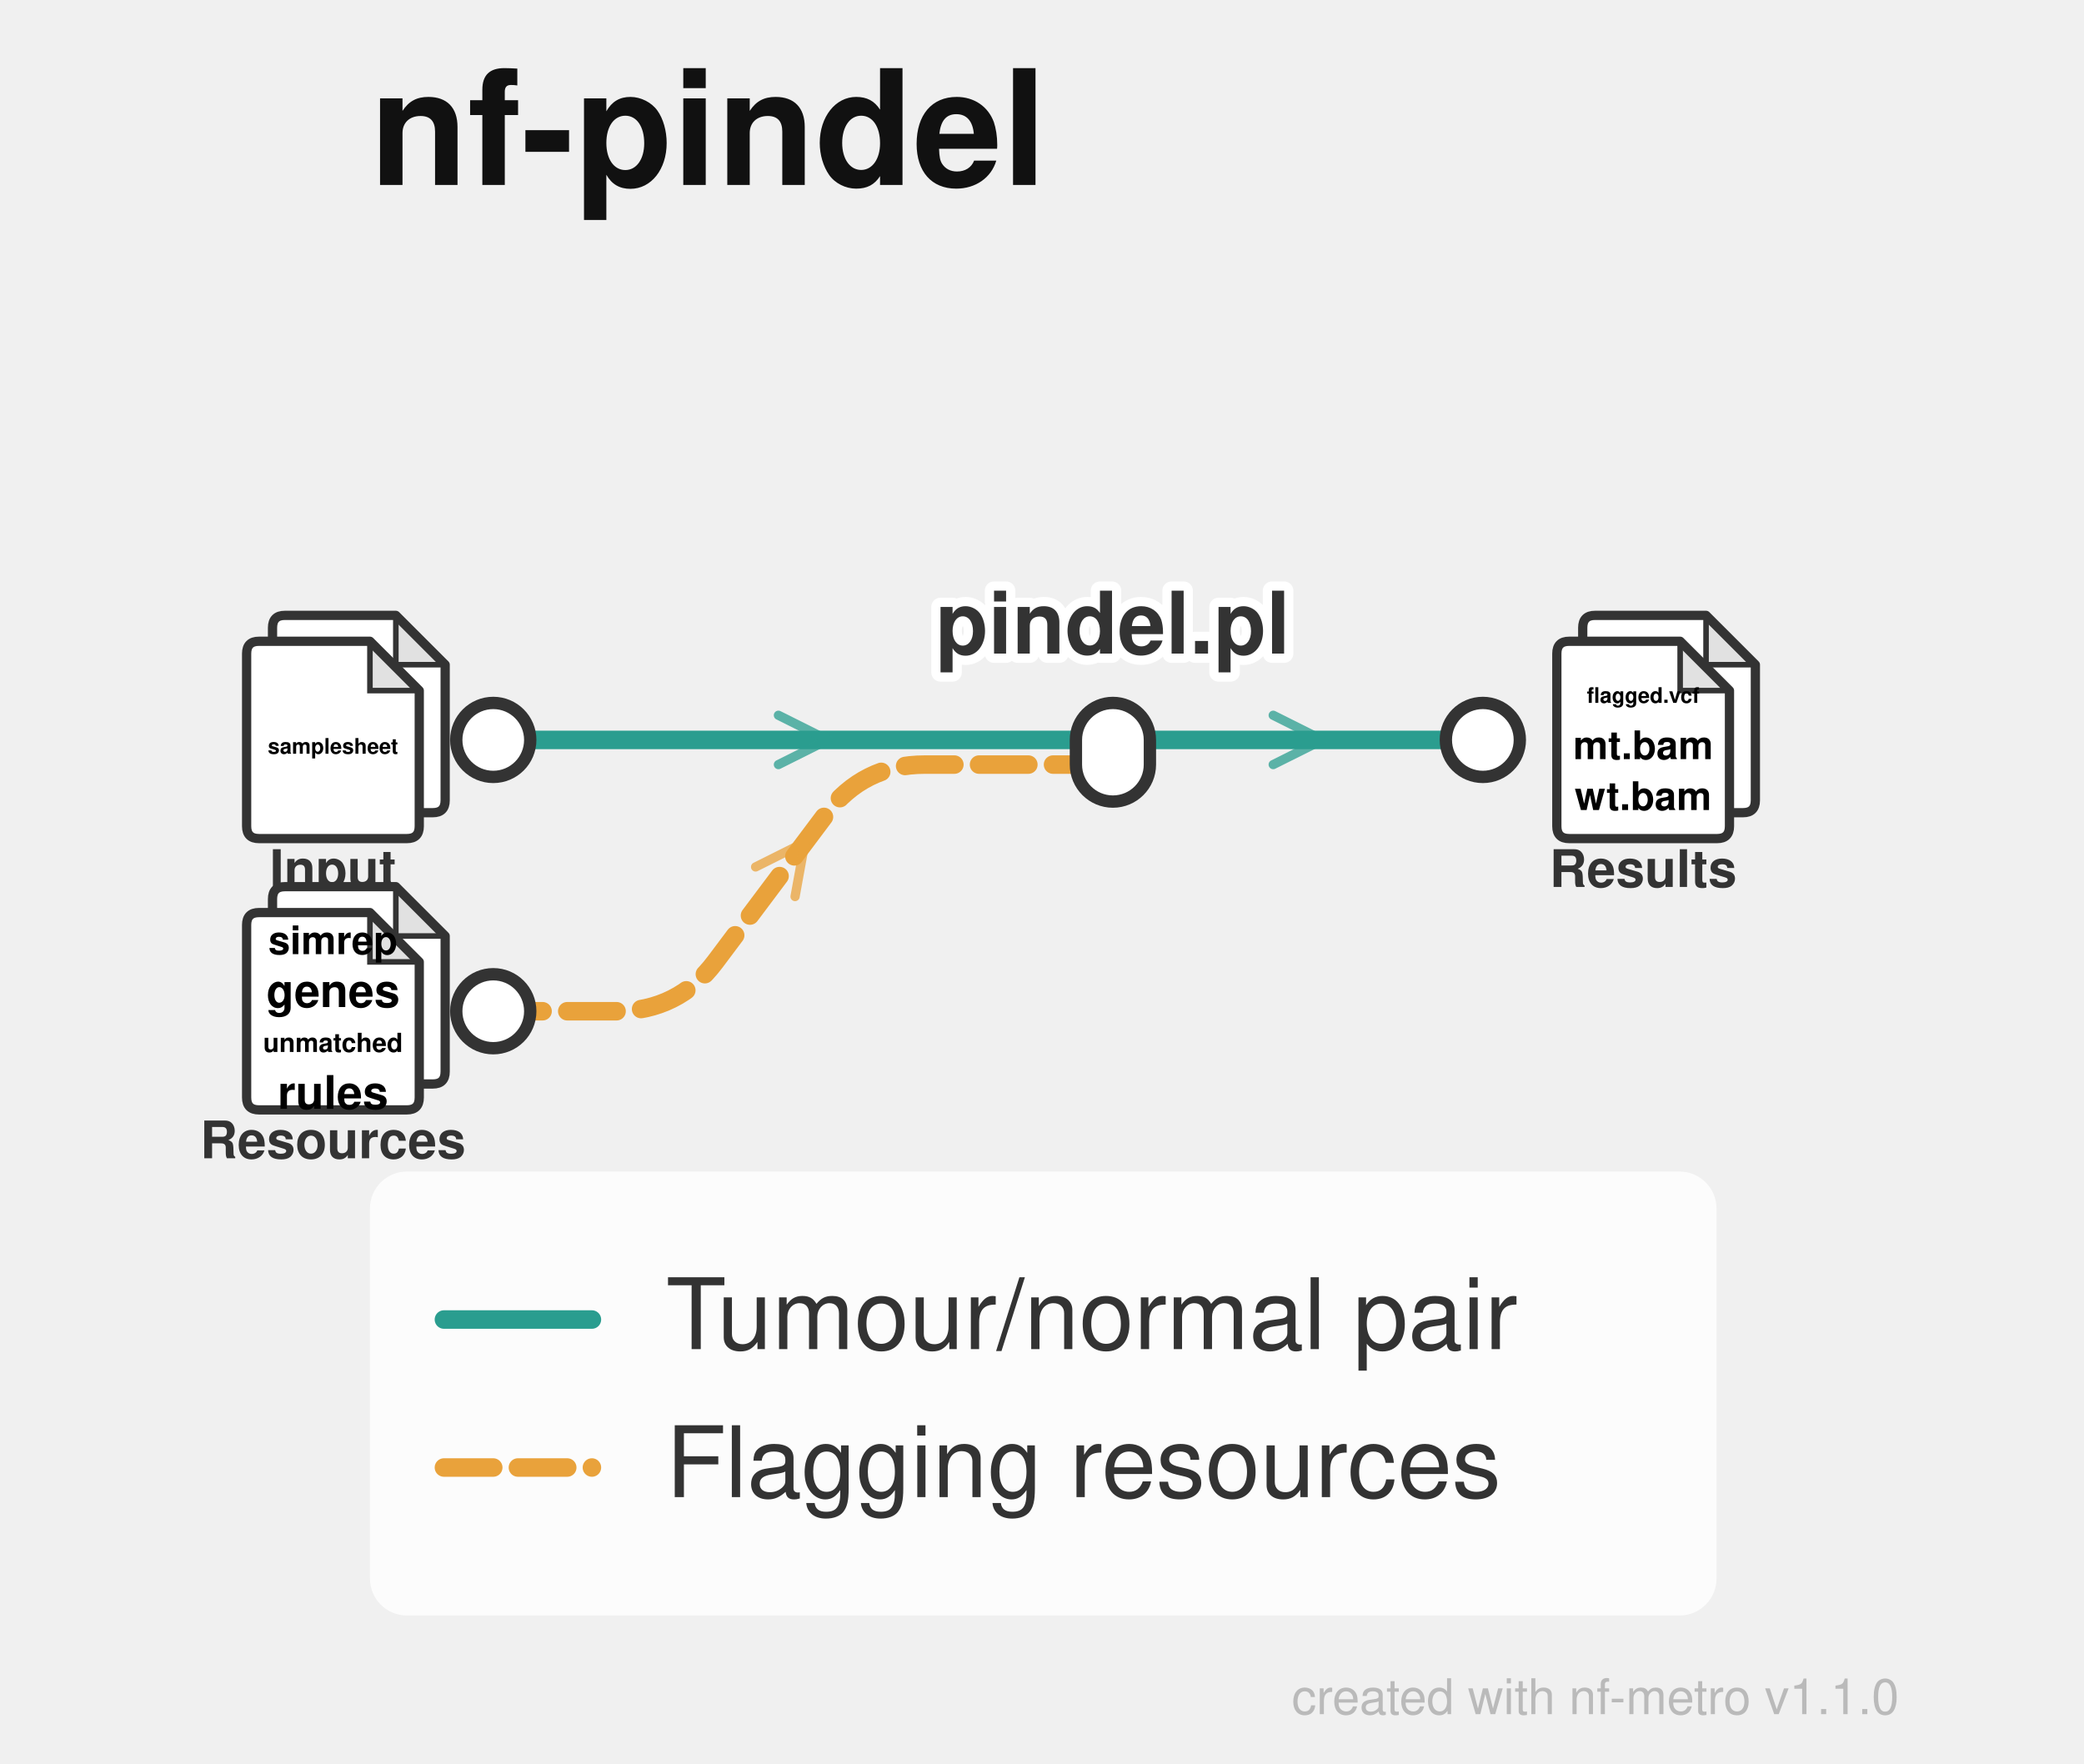
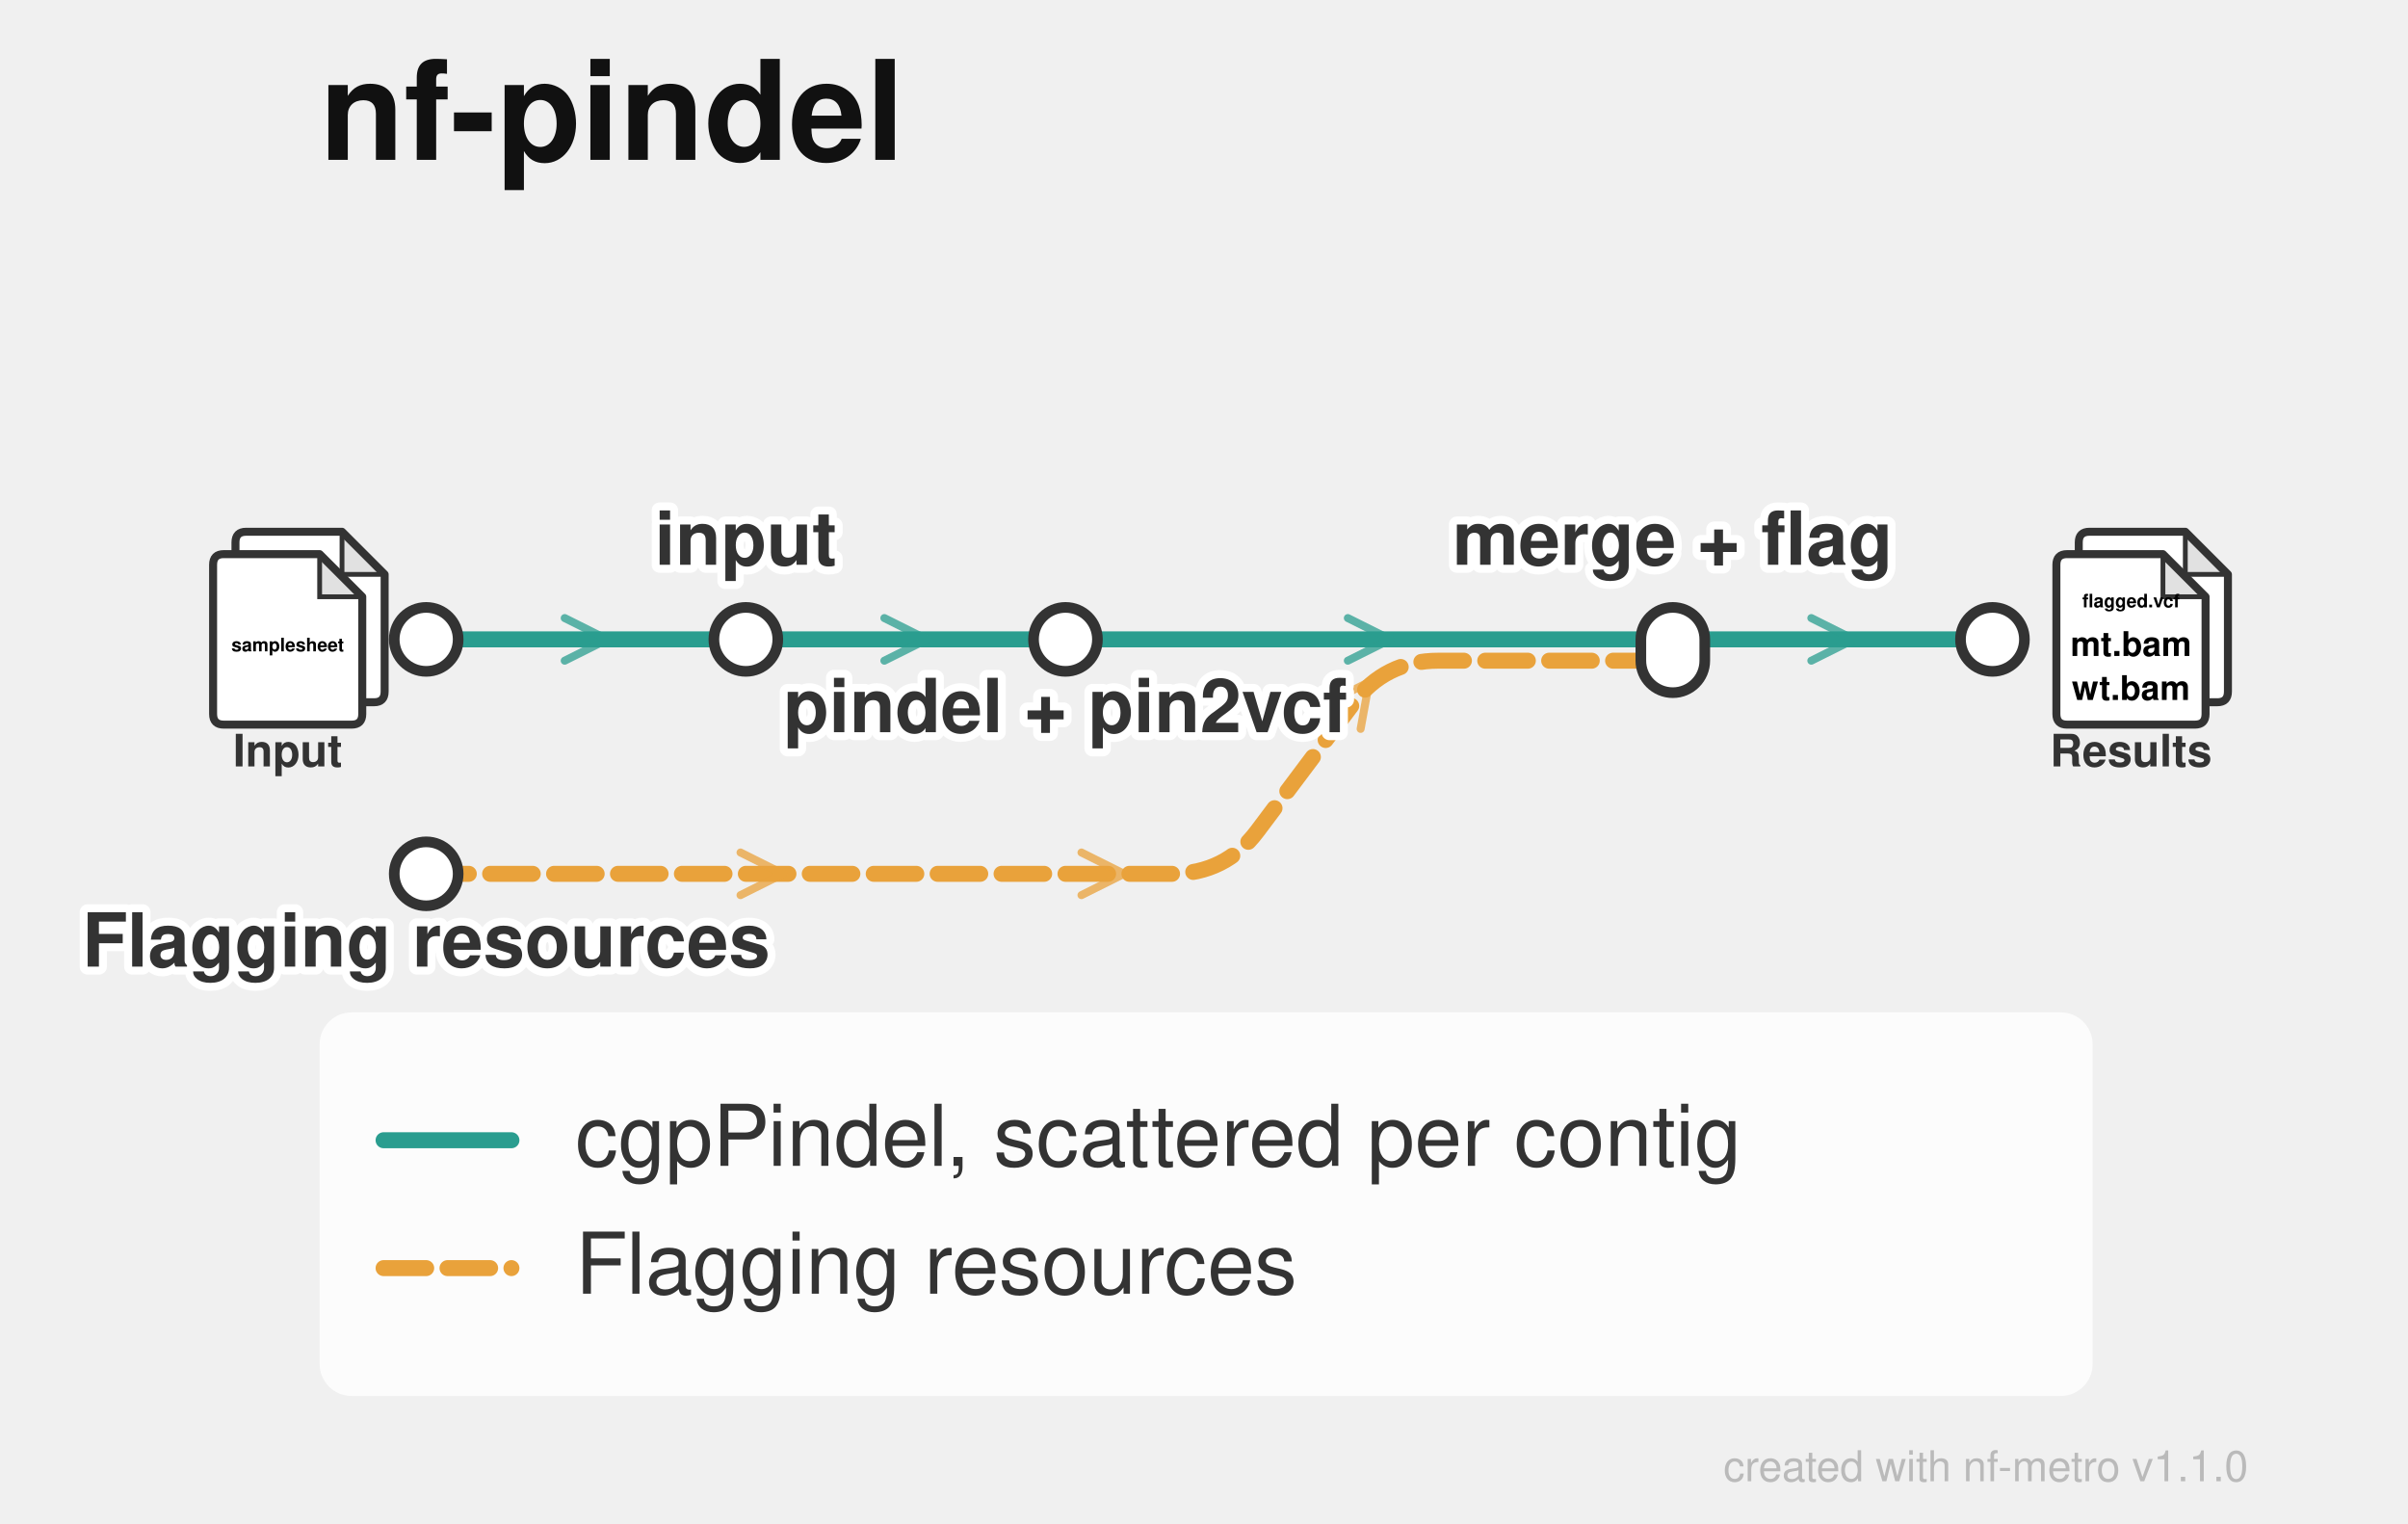
- <svg xmlns="http://www.w3.org/2000/svg" width="338" height="286" viewBox="0 0 338 286">
+ <svg xmlns="http://www.w3.org/2000/svg" width="452" height="286" viewBox="0 0 452 286">
  <defs>
</defs>
  <style>.nf-metro-title { fill: var(--nfm-map-title-color, #111111); }
.nf-metro-station-label { fill: var(--nfm-map-label-color, #333333); }
.nf-metro-section-box { fill: var(--nfm-map-section-fill, #ededed); stroke: var(--nfm-map-section-stroke, #e6e6e6); }
.nf-metro-section-label { fill: var(--nfm-map-section-label-color, #666666); }
.nf-metro-group-label { fill: var(--nfm-map-section-label-color, #666666); }
.nf-metro-group-underline { stroke: var(--nfm-map-section-label-color, #666666); }
.nf-metro-legend-bg { fill: var(--nfm-map-legend-bg, rgba(255, 255, 255, 0.8)); }
.nf-metro-legend-text { fill: var(--nfm-map-legend-text-color, #333333); }
.nf-metro-marker-stroke { stroke: var(--nfm-map-marker-stroke, #333333); }
.nf-metro-label-halo { fill: var(--nfm-map-bg, #ffffff); stroke: var(--nfm-map-bg, #ffffff); }</style>
  <style>@media (prefers-color-scheme: dark) {
    .nf-metro-section-label { fill: #d0d0d0; }
    .nf-metro-section-num-circle { fill: #777777; }
    .nf-metro-title { fill: #ffffff; }
}
</style>
  <text x="60.0" y="30.0" font-size="26.0" fill="#111111" font-family="'Helvetica Neue', Helvetica, Arial, sans-serif" font-weight="bold" class="nf-metro-title">nf-pindel</text>
-   <path d="M80.0,164.0 L100.0,164.0 Q110.0,164.0,116.0,156.0 L134.0,132.0 Q140.0,124.0,150.0,124.0 L180.5,124.0" stroke="#E9A23B" stroke-width="3.0" fill="none" stroke-linecap="round" stroke-linejoin="round" class="metro-line-refs" data-line-id="refs" stroke-dasharray="8,4" />
-   <path d="M80.0,120.0 L180.5,120.0" stroke="#2A9D8F" stroke-width="3.0" stroke-linecap="round" class="metro-line-pair" data-line-id="pair" />
-   <path d="M180.5,120.0 L240.5,120.0" stroke="#2A9D8F" stroke-width="3.0" stroke-linecap="round" class="metro-line-pair" data-line-id="pair" />
-   <path d="M126.25,124.0 L134.25,120.0 L126.25,116.0" stroke="#2A9D8F" stroke-width="1.5" fill="none" stroke-linecap="round" stroke-linejoin="round" opacity="0.75" class="metro-direction-pair" data-line-id="pair" />
-   <path d="M128.95,145.4 L130.55,136.6 L122.55,140.6" stroke="#E9A23B" stroke-width="1.5" fill="none" stroke-linecap="round" stroke-linejoin="round" opacity="0.75" class="metro-direction-refs" data-line-id="refs" />
-   <path d="M206.5,124.0 L214.5,120.0 L206.5,116.0" stroke="#2A9D8F" stroke-width="1.5" fill="none" stroke-linecap="round" stroke-linejoin="round" opacity="0.75" class="metro-direction-pair" data-line-id="pair" />
-   <g class="nf-metro-station-group" data-node-id="inputs" data-node-cx="80.0" data-node-cy="120.0" data-node-r="6.0" data-node-groups="pair" data-node-w="12.0" data-node-h="12.0" data-node-rx="6.0">
-     <rect x="74.0" y="114.0" width="12.0" height="12.0" rx="6.0" ry="6.0" fill="#ffffff" stroke="#333333" stroke-width="2.0" class="nf-metro-station" data-station-id="inputs" data-station-lines="pair" data-station-label="Input" />
+   <path d="M80.0,164.0 L220.0,164.0 Q230.0,164.0,236.0,156.0 L254.0,132.0 Q260.0,124.0,270.0,124.0 L314.0,124.0" stroke="#E9A23B" stroke-width="3.0" fill="none" stroke-linecap="round" stroke-linejoin="round" class="metro-line-refs" data-line-id="refs" stroke-dasharray="8,4" />
+   <path d="M80.0,120.0 L140.0,120.0" stroke="#2A9D8F" stroke-width="3.0" stroke-linecap="round" class="metro-line-call" data-line-id="call" />
+   <path d="M140.0,120.0 L200.0,120.0" stroke="#2A9D8F" stroke-width="3.0" stroke-linecap="round" class="metro-line-call" data-line-id="call" />
+   <path d="M200.0,120.0 L314.0,120.0" stroke="#2A9D8F" stroke-width="3.0" stroke-linecap="round" class="metro-line-call" data-line-id="call" />
+   <path d="M314.0,120.0 L374.0,120.0" stroke="#2A9D8F" stroke-width="3.0" stroke-linecap="round" class="metro-line-call" data-line-id="call" />
+   <path d="M139.0,168.0 L147.0,164.0 L139.0,160.0" stroke="#E9A23B" stroke-width="1.5" fill="none" stroke-linecap="round" stroke-linejoin="round" opacity="0.75" class="metro-direction-refs" data-line-id="refs" />
+   <path d="M203.0,168.0 L211.0,164.0 L203.0,160.0" stroke="#E9A23B" stroke-width="1.5" fill="none" stroke-linecap="round" stroke-linejoin="round" opacity="0.75" class="metro-direction-refs" data-line-id="refs" />
+   <path d="M255.4,136.8 L257.0,128 L249.0,132" stroke="#E9A23B" stroke-width="1.5" fill="none" stroke-linecap="round" stroke-linejoin="round" opacity="0.75" class="metro-direction-refs" data-line-id="refs" />
+   <path d="M106.0,124.0 L114.0,120.0 L106.0,116.0" stroke="#2A9D8F" stroke-width="1.5" fill="none" stroke-linecap="round" stroke-linejoin="round" opacity="0.75" class="metro-direction-call" data-line-id="call" />
+   <path d="M166.0,124.0 L174.0,120.0 L166.0,116.0" stroke="#2A9D8F" stroke-width="1.5" fill="none" stroke-linecap="round" stroke-linejoin="round" opacity="0.75" class="metro-direction-call" data-line-id="call" />
+   <path d="M253.0,124.0 L261.0,120.0 L253.0,116.0" stroke="#2A9D8F" stroke-width="1.5" fill="none" stroke-linecap="round" stroke-linejoin="round" opacity="0.75" class="metro-direction-call" data-line-id="call" />
+   <path d="M340.0,124.0 L348.0,120.0 L340.0,116.0" stroke="#2A9D8F" stroke-width="1.5" fill="none" stroke-linecap="round" stroke-linejoin="round" opacity="0.75" class="metro-direction-call" data-line-id="call" />
+   <g class="nf-metro-station-group" data-node-id="resources" data-node-cx="80.0" data-node-cy="164.0" data-node-r="6.0" data-node-groups="refs" data-node-w="12.0" data-node-h="12.0" data-node-rx="6.0">
+     <rect x="74.0" y="158.0" width="12.0" height="12.0" rx="6.0" ry="6.0" fill="#ffffff" stroke="#333333" stroke-width="2.0" class="nf-metro-station" data-station-id="resources" data-station-lines="refs" data-station-label="Flagging resources" />
+   </g>
+   <g class="nf-metro-station-group" data-node-id="inputs" data-node-cx="80.0" data-node-cy="120.0" data-node-r="6.0" data-node-groups="call" data-node-w="12.0" data-node-h="12.0" data-node-rx="6.0">
+     <rect x="74.0" y="114.0" width="12.0" height="12.0" rx="6.0" ry="6.0" fill="#ffffff" stroke="#333333" stroke-width="2.0" class="nf-metro-station" data-station-id="inputs" data-station-lines="call" data-station-label="Input" />
    <g data-station-id="inputs">
      <path d="M46.2,99.8 L64.2,99.8 L72.2,107.8 L72.2,129.8 Q72.2,131.8,70.2,131.8 L46.2,131.8 Q44.2,131.8,44.2,129.8 L44.2,101.8 Q44.2,99.8,46.2,99.8 Z" fill="#ffffff" stroke="#333333" stroke-width="1.5" stroke-linejoin="round" />
      <path d="M64.2,99.8 L64.2,107.8 L72.2,107.8 Z" fill="#333333" opacity="0.15" stroke="none" />
      <path d="M64.2,99.8 L64.2,107.8 L72.2,107.8" fill="none" stroke="#333333" stroke-width="0.9" />
      <path d="M42.0,104.0 L60.0,104.0 L68.0,112.0 L68.0,134.0 Q68.0,136.0,66.0,136.0 L42.0,136.0 Q40.0,136.0,40.0,134.0 L40.0,106.0 Q40.0,104.0,42.0,104.0 Z" fill="#ffffff" stroke="#333333" stroke-width="1.5" stroke-linejoin="round" />
      <path d="M60.0,104.0 L60.0,112.0 L68.0,112.0 Z" fill="#333333" opacity="0.15" stroke="none" />
      <path d="M60.0,104.0 L60.0,112.0 L68.0,112.0" fill="none" stroke="#333333" stroke-width="0.9" />
      <text x="54.0" y="121.2" font-size="3.485" fill="#000000" font-family="'Helvetica Neue', Helvetica, Arial, sans-serif" font-weight="bold" text-anchor="middle" dy="0.3em">samplesheet</text>
      <text x="54.0" y="140.0" font-size="8.4" fill="#333333" font-family="'Helvetica Neue', Helvetica, Arial, sans-serif" font-weight="bold" text-anchor="middle" dominant-baseline="hanging">Input</text>
    </g>
  </g>
-   <g class="nf-metro-station-group" data-node-id="resources" data-node-cx="80.0" data-node-cy="164.0" data-node-r="6.0" data-node-groups="refs" data-node-w="12.0" data-node-h="12.0" data-node-rx="6.0">
-     <rect x="74.0" y="158.0" width="12.0" height="12.0" rx="6.0" ry="6.0" fill="#ffffff" stroke="#333333" stroke-width="2.0" class="nf-metro-station" data-station-id="resources" data-station-lines="refs" data-station-label="Resources" />
-     <g data-station-id="resources">
-       <path d="M46.2,143.8 L64.2,143.8 L72.2,151.8 L72.2,173.8 Q72.2,175.8,70.2,175.8 L46.2,175.8 Q44.2,175.8,44.2,173.8 L44.2,145.8 Q44.2,143.8,46.2,143.8 Z" fill="#ffffff" stroke="#333333" stroke-width="1.5" stroke-linejoin="round" />
-       <path d="M64.2,143.8 L64.2,151.8 L72.2,151.8 Z" fill="#333333" opacity="0.15" stroke="none" />
-       <path d="M64.2,143.8 L64.2,151.8 L72.2,151.8" fill="none" stroke="#333333" stroke-width="0.9" />
-       <path d="M42.0,148.0 L60.0,148.0 L68.0,156.0 L68.0,178.0 Q68.0,180.0,66.0,180.0 L42.0,180.0 Q40.0,180.0,40.0,178.0 L40.0,150.0 Q40.0,148.0,42.0,148.0 Z" fill="#ffffff" stroke="#333333" stroke-width="1.5" stroke-linejoin="round" />
-       <path d="M60.0,148.0 L60.0,156.0 L68.0,156.0 Z" fill="#333333" opacity="0.15" stroke="none" />
-       <path d="M60.0,148.0 L60.0,156.0 L68.0,156.0" fill="none" stroke="#333333" stroke-width="0.9" />
-       <text x="54.0" y="152.825" font-size="6.389" fill="#000000" font-family="'Helvetica Neue', Helvetica, Arial, sans-serif" font-weight="bold" text-anchor="middle" dy="0.3em">simrep</text>
-       <text x="54.0" y="161.075" font-size="7.5" fill="#000000" font-family="'Helvetica Neue', Helvetica, Arial, sans-serif" font-weight="bold" text-anchor="middle" dy="0.3em">genes</text>
-       <text x="54.0" y="169.325" font-size="4.259" fill="#000000" font-family="'Helvetica Neue', Helvetica, Arial, sans-serif" font-weight="bold" text-anchor="middle" dy="0.3em">unmatched</text>
-       <text x="54.0" y="177.575" font-size="7.5" fill="#000000" font-family="'Helvetica Neue', Helvetica, Arial, sans-serif" font-weight="bold" text-anchor="middle" dy="0.3em">rules</text>
-       <text x="54.0" y="184.0" font-size="8.4" fill="#333333" font-family="'Helvetica Neue', Helvetica, Arial, sans-serif" font-weight="bold" text-anchor="middle" dominant-baseline="hanging">Resources</text>
+   <g class="nf-metro-station-group" data-node-id="input" data-node-cx="140.0" data-node-cy="120.0" data-node-r="6.0" data-node-groups="call" data-node-w="12.0" data-node-h="12.0" data-node-rx="6.0">
+     <rect x="134.0" y="114.0" width="12.0" height="12.0" rx="6.0" ry="6.0" fill="#ffffff" stroke="#333333" stroke-width="2.0" class="nf-metro-station" data-station-id="input" data-station-lines="call" data-station-label="input" />
+   </g>
+   <g class="nf-metro-station-group" data-node-id="call" data-node-cx="200.0" data-node-cy="120.0" data-node-r="6.0" data-node-groups="call" data-node-w="12.0" data-node-h="12.0" data-node-rx="6.0">
+     <rect x="194.0" y="114.0" width="12.0" height="12.0" rx="6.0" ry="6.0" fill="#ffffff" stroke="#333333" stroke-width="2.0" class="nf-metro-station" data-station-id="call" data-station-lines="call" data-station-label="pindel + pin2vcf" />
+   </g>
+   <g class="nf-metro-station-group" data-node-id="mergeflag" data-node-cx="314.0" data-node-cy="122.0" data-node-r="6.0" data-node-groups="call,refs" data-node-w="12.0" data-node-h="16.0" data-node-rx="6.0">
+     <rect x="308.0" y="114.0" width="12.0" height="16.0" rx="6.0" ry="6.0" fill="#ffffff" stroke="#333333" stroke-width="2.0" class="nf-metro-station" data-station-id="mergeflag" data-station-lines="call,refs" data-station-label="merge + flag" />
+   </g>
+   <g class="nf-metro-station-group" data-node-id="outputs" data-node-cx="374.0" data-node-cy="120.0" data-node-r="6.0" data-node-groups="call" data-node-w="12.0" data-node-h="12.0" data-node-rx="6.0">
+     <rect x="368.0" y="114.0" width="12.0" height="12.0" rx="6.0" ry="6.0" fill="#ffffff" stroke="#333333" stroke-width="2.0" class="nf-metro-station" data-station-id="outputs" data-station-lines="call" data-station-label="Results" />
+     <g data-station-id="outputs">
+       <path d="M392.2,99.8 L410.2,99.8 L418.2,107.8 L418.2,129.8 Q418.2,131.8,416.2,131.8 L392.2,131.8 Q390.2,131.8,390.2,129.8 L390.2,101.8 Q390.2,99.8,392.2,99.8 Z" fill="#ffffff" stroke="#333333" stroke-width="1.5" stroke-linejoin="round" />
+       <path d="M410.2,99.8 L410.2,107.8 L418.2,107.8 Z" fill="#333333" opacity="0.15" stroke="none" />
+       <path d="M410.2,99.8 L410.2,107.8 L418.2,107.8" fill="none" stroke="#333333" stroke-width="0.9" />
+       <path d="M388.0,104.0 L406.0,104.0 L414.0,112.0 L414.0,134.0 Q414.0,136.0,412.0,136.0 L388.0,136.0 Q386.0,136.0,386.0,134.0 L386.0,106.0 Q386.0,104.0,388.0,104.0 Z" fill="#ffffff" stroke="#333333" stroke-width="1.5" stroke-linejoin="round" />
+       <path d="M406.0,104.0 L406.0,112.0 L414.0,112.0 Z" fill="#333333" opacity="0.15" stroke="none" />
+       <path d="M406.0,104.0 L406.0,112.0 L414.0,112.0" fill="none" stroke="#333333" stroke-width="0.9" />
+       <text x="400.0" y="112.95" font-size="3.485" fill="#000000" font-family="'Helvetica Neue', Helvetica, Arial, sans-serif" font-weight="bold" text-anchor="middle" dy="0.3em">flagged.vcf</text>
+       <text x="400.0" y="121.2" font-size="6.389" fill="#000000" font-family="'Helvetica Neue', Helvetica, Arial, sans-serif" font-weight="bold" text-anchor="middle" dy="0.3em">mt.bam</text>
+       <text x="400.0" y="129.45" font-size="6.389" fill="#000000" font-family="'Helvetica Neue', Helvetica, Arial, sans-serif" font-weight="bold" text-anchor="middle" dy="0.3em">wt.bam</text>
+       <text x="400.0" y="140.0" font-size="8.4" fill="#333333" font-family="'Helvetica Neue', Helvetica, Arial, sans-serif" font-weight="bold" text-anchor="middle" dominant-baseline="hanging">Results</text>
    </g>
  </g>
-   <g class="nf-metro-station-group" data-node-id="cgppindel" data-node-cx="180.5" data-node-cy="122.0" data-node-r="6.0" data-node-groups="pair,refs" data-node-w="12.0" data-node-h="16.0" data-node-rx="6.0">
-     <rect x="174.5" y="114.0" width="12.0" height="16.0" rx="6.0" ry="6.0" fill="#ffffff" stroke="#333333" stroke-width="2.0" class="nf-metro-station" data-station-id="cgppindel" data-station-lines="pair,refs" data-station-label="pindel.pl" />
-   </g>
-   <g class="nf-metro-station-group" data-node-id="outputs" data-node-cx="240.5" data-node-cy="120.0" data-node-r="6.0" data-node-groups="pair" data-node-w="12.0" data-node-h="12.0" data-node-rx="6.0">
-     <rect x="234.5" y="114.0" width="12.0" height="12.0" rx="6.0" ry="6.0" fill="#ffffff" stroke="#333333" stroke-width="2.0" class="nf-metro-station" data-station-id="outputs" data-station-lines="pair" data-station-label="Results" />
-     <g data-station-id="outputs">
-       <path d="M258.7,99.8 L276.7,99.8 L284.7,107.8 L284.7,129.8 Q284.7,131.8,282.7,131.8 L258.7,131.8 Q256.7,131.8,256.7,129.8 L256.7,101.8 Q256.7,99.8,258.7,99.8 Z" fill="#ffffff" stroke="#333333" stroke-width="1.5" stroke-linejoin="round" />
-       <path d="M276.7,99.8 L276.7,107.8 L284.7,107.8 Z" fill="#333333" opacity="0.15" stroke="none" />
-       <path d="M276.7,99.8 L276.7,107.8 L284.7,107.8" fill="none" stroke="#333333" stroke-width="0.9" />
-       <path d="M254.5,104.0 L272.5,104.0 L280.5,112.0 L280.5,134.0 Q280.5,136.0,278.5,136.0 L254.5,136.0 Q252.5,136.0,252.5,134.0 L252.5,106.0 Q252.5,104.0,254.5,104.0 Z" fill="#ffffff" stroke="#333333" stroke-width="1.5" stroke-linejoin="round" />
-       <path d="M272.5,104.0 L272.5,112.0 L280.5,112.0 Z" fill="#333333" opacity="0.15" stroke="none" />
-       <path d="M272.5,104.0 L272.5,112.0 L280.5,112.0" fill="none" stroke="#333333" stroke-width="0.9" />
-       <text x="266.5" y="112.95" font-size="3.485" fill="#000000" font-family="'Helvetica Neue', Helvetica, Arial, sans-serif" font-weight="bold" text-anchor="middle" dy="0.3em">flagged.vcf</text>
-       <text x="266.5" y="121.2" font-size="6.389" fill="#000000" font-family="'Helvetica Neue', Helvetica, Arial, sans-serif" font-weight="bold" text-anchor="middle" dy="0.3em">mt.bam</text>
-       <text x="266.5" y="129.45" font-size="6.389" fill="#000000" font-family="'Helvetica Neue', Helvetica, Arial, sans-serif" font-weight="bold" text-anchor="middle" dy="0.3em">wt.bam</text>
-       <text x="266.5" y="140.0" font-size="8.4" fill="#333333" font-family="'Helvetica Neue', Helvetica, Arial, sans-serif" font-weight="bold" text-anchor="middle" dominant-baseline="hanging">Results</text>
-     </g>
-   </g>
-   <text x="180.5" y="106.0" font-size="14.0" fill="#ffffff" stroke="#ffffff" stroke-width="3.0" stroke-linejoin="round" font-family="'Helvetica Neue', Helvetica, Arial, sans-serif" font-weight="bold" aria-hidden="true" class="nf-metro-label-halo" text-anchor="middle" dominant-baseline="auto">pindel.pl</text>
-   <text x="180.5" y="106.0" font-size="14.0" fill="#333333" font-family="'Helvetica Neue', Helvetica, Arial, sans-serif" font-weight="bold" text-anchor="middle" dominant-baseline="auto" data-station-id="cgppindel" class="nf-metro-station-label">pindel.pl</text>
-   <rect x="60.0" y="190.0" width="218.4" height="72.0" rx="6" ry="6" fill="rgba(255, 255, 255, 0.8)" class="nf-metro-legend-bg" />
+   <text x="80.0" y="175.0" font-size="14.0" fill="#ffffff" stroke="#ffffff" stroke-width="3.0" stroke-linejoin="round" font-family="'Helvetica Neue', Helvetica, Arial, sans-serif" font-weight="bold" aria-hidden="true" class="nf-metro-label-halo" text-anchor="middle" dominant-baseline="hanging">Flagging resources</text>
+   <text x="80.0" y="175.0" font-size="14.0" fill="#333333" font-family="'Helvetica Neue', Helvetica, Arial, sans-serif" font-weight="bold" text-anchor="middle" dominant-baseline="hanging" data-station-id="resources" class="nf-metro-station-label">Flagging resources</text>
+   <text x="140.0" y="106.0" font-size="14.0" fill="#ffffff" stroke="#ffffff" stroke-width="3.0" stroke-linejoin="round" font-family="'Helvetica Neue', Helvetica, Arial, sans-serif" font-weight="bold" aria-hidden="true" class="nf-metro-label-halo" text-anchor="middle" dominant-baseline="auto">input</text>
+   <text x="140.0" y="106.0" font-size="14.0" fill="#333333" font-family="'Helvetica Neue', Helvetica, Arial, sans-serif" font-weight="bold" text-anchor="middle" dominant-baseline="auto" data-station-id="input" class="nf-metro-station-label">input</text>
+   <text x="200.0" y="131.0" font-size="14.0" fill="#ffffff" stroke="#ffffff" stroke-width="3.0" stroke-linejoin="round" font-family="'Helvetica Neue', Helvetica, Arial, sans-serif" font-weight="bold" aria-hidden="true" class="nf-metro-label-halo" text-anchor="middle" dominant-baseline="hanging">pindel + pin2vcf</text>
+   <text x="200.0" y="131.0" font-size="14.0" fill="#333333" font-family="'Helvetica Neue', Helvetica, Arial, sans-serif" font-weight="bold" text-anchor="middle" dominant-baseline="hanging" data-station-id="call" class="nf-metro-station-label">pindel + pin2vcf</text>
+   <text x="314.0" y="106.0" font-size="14.0" fill="#ffffff" stroke="#ffffff" stroke-width="3.0" stroke-linejoin="round" font-family="'Helvetica Neue', Helvetica, Arial, sans-serif" font-weight="bold" aria-hidden="true" class="nf-metro-label-halo" text-anchor="middle" dominant-baseline="auto">merge + flag</text>
+   <text x="314.0" y="106.0" font-size="14.0" fill="#333333" font-family="'Helvetica Neue', Helvetica, Arial, sans-serif" font-weight="bold" text-anchor="middle" dominant-baseline="auto" data-station-id="mergeflag" class="nf-metro-station-label">merge + flag</text>
+   <rect x="60.0" y="190.0" width="332.8" height="72.0" rx="6" ry="6" fill="rgba(255, 255, 255, 0.8)" class="nf-metro-legend-bg" />
  <path d="M72.0,214.0 L96.0,214.0" stroke="#2A9D8F" stroke-width="3.0" stroke-linecap="round" />
-   <text x="108.0" y="214.0" font-size="16.0" fill="#333333" font-family="'Helvetica Neue', Helvetica, Arial, sans-serif" dy="0.3em" class="nf-metro-legend-text">Tumour/normal pair</text>
+   <text x="108.0" y="214.0" font-size="16.0" fill="#333333" font-family="'Helvetica Neue', Helvetica, Arial, sans-serif" dy="0.3em" class="nf-metro-legend-text">cgpPindel, scattered per contig</text>
  <path d="M72.0,238.0 L96.0,238.0" stroke="#E9A23B" stroke-width="3.0" stroke-linecap="round" stroke-dasharray="8,4" />
  <text x="108.0" y="238.0" font-size="16.0" fill="#333333" font-family="'Helvetica Neue', Helvetica, Arial, sans-serif" dy="0.3em" class="nf-metro-legend-text">Flagging resources</text>
-   <text x="308.0" y="278.0" font-size="8" fill="rgba(150, 150, 150, 0.6)" font-family="'Helvetica Neue', Helvetica, Arial, sans-serif" text-anchor="end">created with nf-metro v1.1.0</text>
+   <text x="422.0" y="278.0" font-size="8" fill="rgba(150, 150, 150, 0.6)" font-family="'Helvetica Neue', Helvetica, Arial, sans-serif" text-anchor="end">created with nf-metro v1.1.0</text>
</svg>
